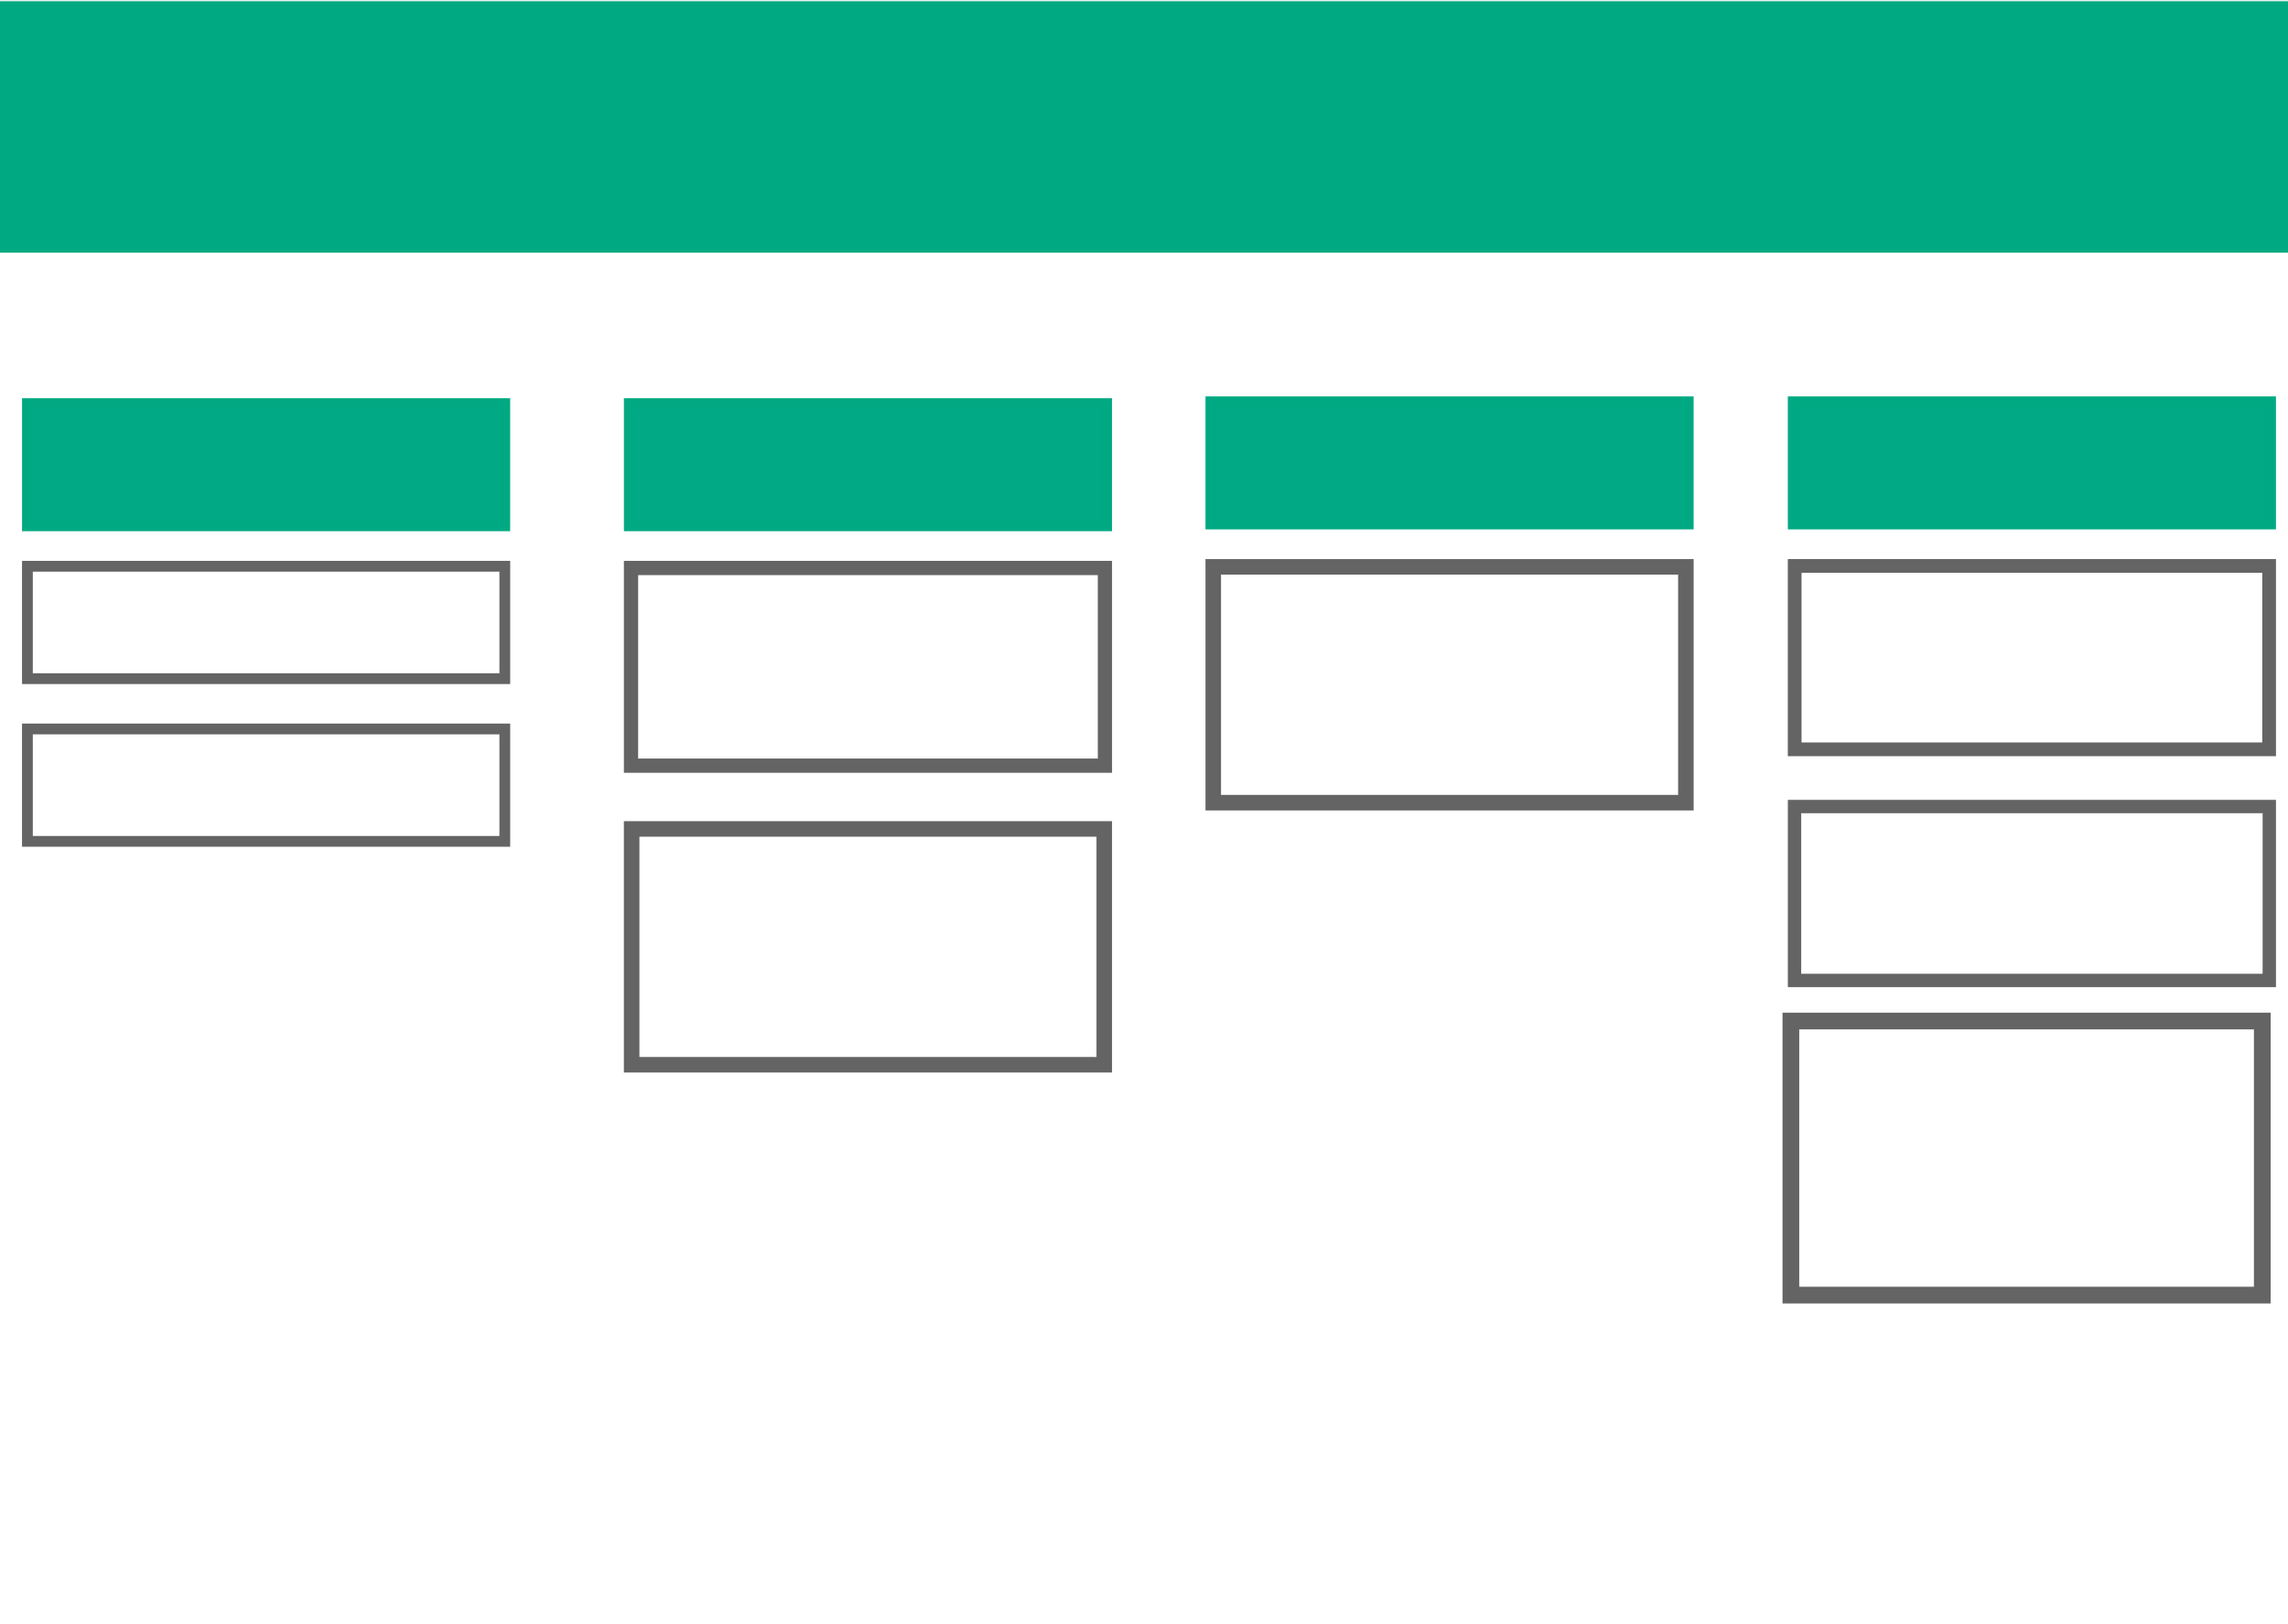
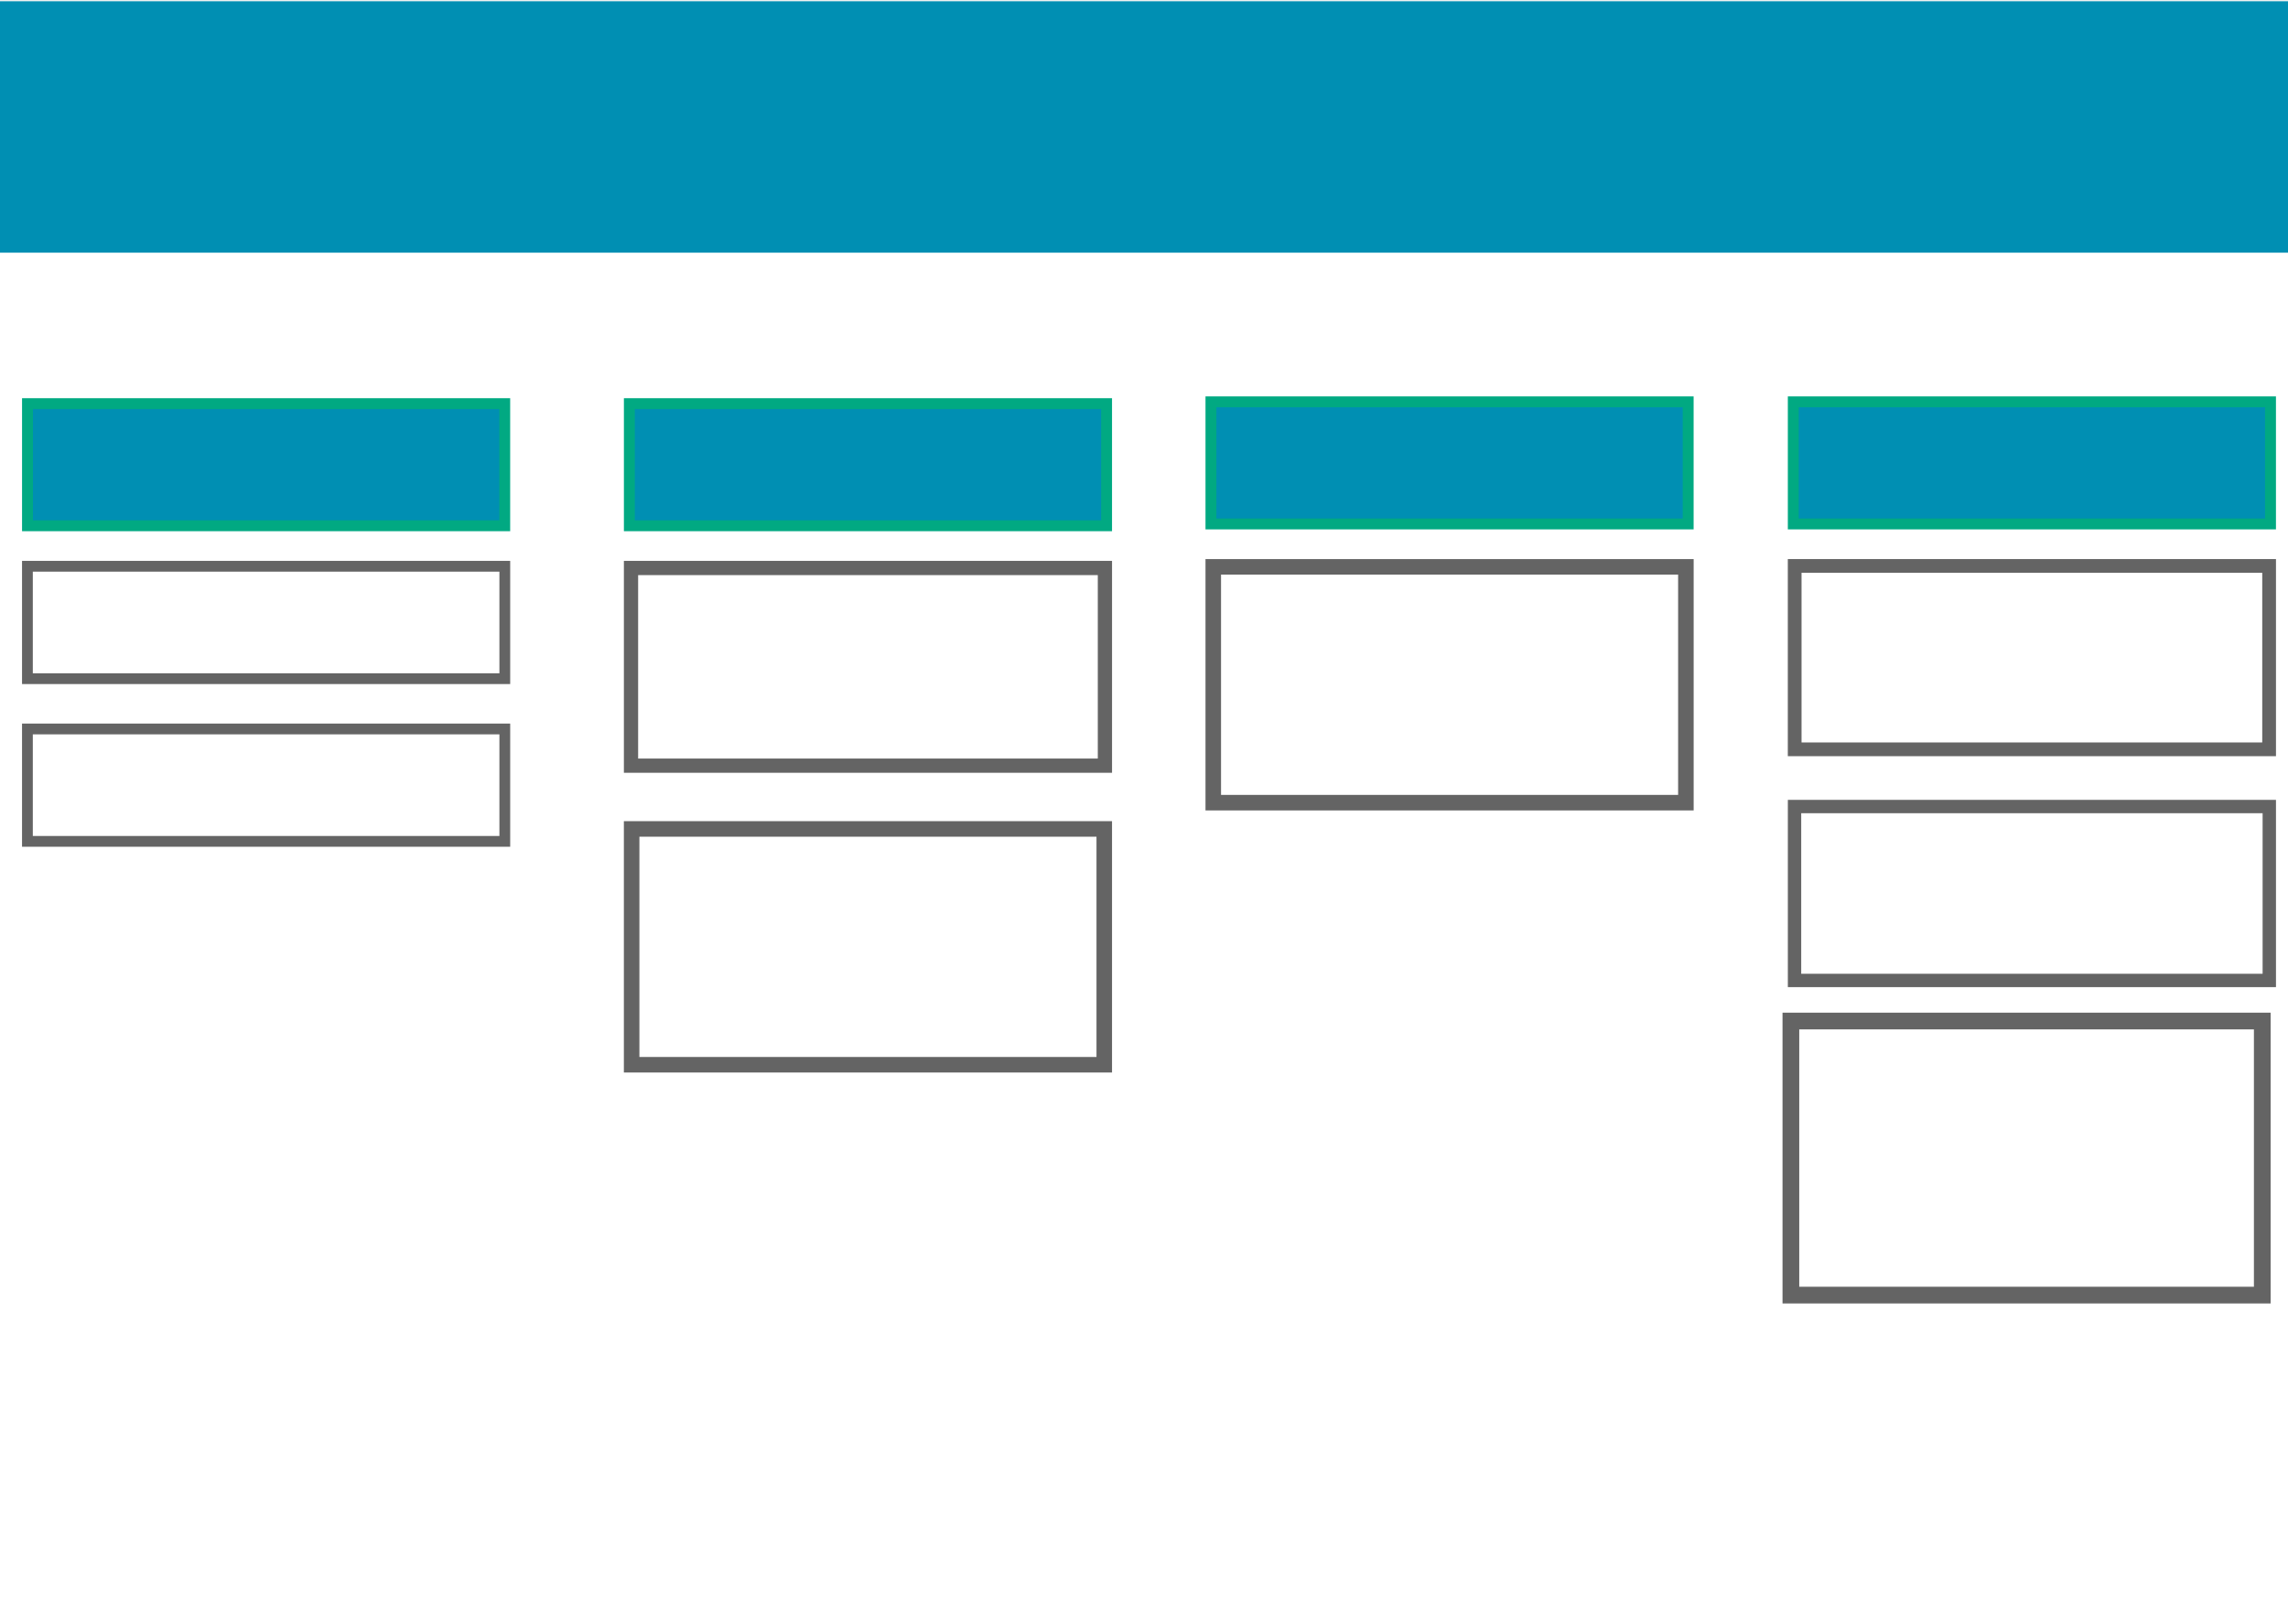
<svg xmlns="http://www.w3.org/2000/svg" width="62mm" height="44mm" viewBox="0 0 62 44" version="1.1" id="svg8">
  <defs id="defs2" />
  <g id="layer2">
    <rect style="fill:#ffffff;fill-opacity:1;stroke-width:0.265" id="rect905" width="62.14" height="44.901" x="-2.7815501e-008" y="0.034" ry="6.0840784e-007" />
-     <rect style="fill:#01a985;fill-opacity:1;stroke:#01a982;stroke-width:0.295;stroke-opacity:1" id="rect2313-8" width="12.932" height="3.31" x="17.054" y="10.941" ry="6.0282247e-007" />
+     <rect style="fill:#008fb3;fill-opacity:1;stroke:#01a982;stroke-width:0.295;stroke-opacity:1" id="rect2313-8" width="12.932" height="3.31" x="17.054" y="10.941" ry="6.0282247e-007" />
    <rect style="fill:none;fill-opacity:1;stroke:#646464;stroke-width:0.386;stroke-miterlimit:4;stroke-dasharray:none;stroke-dashoffset:0;stroke-opacity:1" id="rect2315-3" width="12.842" height="5.358" x="17.099" y="15.396" ry="1.0606209e-006" />
    <rect style="fill:none;fill-opacity:1;stroke:#646464;stroke-width:0.421;stroke-miterlimit:4;stroke-dasharray:none;stroke-dashoffset:0;stroke-opacity:1" id="rect2315-0-1" width="12.807" height="6.392" x="17.116" y="22.469" ry="1.2653086e-006" />
  </g>
  <g id="layer1" transform="translate(0,-253)">
-     <rect style="fill:#01a982;fill-opacity:1;stroke-width:0.265" id="rect815" width="62.14" height="6.815" x="0" y="253.034" />
-     <rect style="fill:#01a985;fill-opacity:1;stroke:#01a982;stroke-width:0.295;stroke-opacity:1" id="rect2313" width="12.932" height="3.31" x="0.745" y="263.941" ry="6.0282241e-007" />
+     <rect style="fill:#008fb3;fill-opacity:1;stroke-width:0.265" id="rect815" width="62.14" height="6.815" x="0" y="253.034" />
+     <rect style="fill:#008fb3;fill-opacity:1;stroke:#01a982;stroke-width:0.295;stroke-opacity:1" id="rect2313" width="12.932" height="3.31" x="0.745" y="263.941" ry="6.0282241e-007" />
    <rect style="fill:none;fill-opacity:1;stroke:#646464;stroke-width:0.292;stroke-miterlimit:4;stroke-dasharray:none;stroke-dashoffset:0;stroke-opacity:1" id="rect2315" width="12.936" height="3.047" x="0.743" y="268.349" ry="6.0305382e-007" />
    <rect style="fill:none;fill-opacity:1;stroke:#646464;stroke-width:0.292;stroke-miterlimit:4;stroke-dasharray:none;stroke-dashoffset:0;stroke-opacity:1" id="rect2315-0" width="12.936" height="3.047" x="0.743" y="272.759" ry="6.0305382e-007" />
-     <rect style="fill:#01a985;fill-opacity:1;stroke:#01a982;stroke-width:0.295;stroke-opacity:1" id="rect2313-8-4" width="12.932" height="3.31" x="48.594" y="263.892" ry="6.0282247e-007" />
+     <rect style="fill:#008fb3;fill-opacity:1;stroke:#01a982;stroke-width:0.295;stroke-opacity:1" id="rect2313-8-4" width="12.932" height="3.31" x="48.594" y="263.892" ry="6.0282247e-007" />
    <rect style="fill:none;fill-opacity:1;stroke:#646464;stroke-width:0.372;stroke-miterlimit:4;stroke-dasharray:none;stroke-dashoffset:0;stroke-opacity:1" id="rect2315-3-6" width="12.856" height="4.971" x="48.632" y="268.34" ry="9.8403302e-007" />
    <rect style="fill:none;fill-opacity:1;stroke:#646464;stroke-width:0.362;stroke-miterlimit:4;stroke-dasharray:none;stroke-dashoffset:0;stroke-opacity:1" id="rect2315-0-1-5" width="12.865" height="4.714" x="48.628" y="274.862" ry="9.3303424e-007" />
-     <rect style="fill:#01a985;fill-opacity:1;stroke:#01a982;stroke-width:0.295;stroke-opacity:1" id="rect2313-4" width="12.932" height="3.31" x="32.814" y="263.892" ry="6.0282247e-007" />
+     <rect style="fill:#008fb3;fill-opacity:1;stroke:#01a982;stroke-width:0.295;stroke-opacity:1" id="rect2313-4" width="12.932" height="3.31" x="32.814" y="263.892" ry="6.0282247e-007" />
    <rect style="fill:none;fill-opacity:1;stroke:#646464;stroke-width:0.421;stroke-miterlimit:4;stroke-dasharray:none;stroke-dashoffset:0;stroke-opacity:1" id="rect2315-5" width="12.807" height="6.392" x="32.877" y="268.365" ry="1.2653086e-006" />
    <rect style="fill:none;fill-opacity:1;stroke:#646464;stroke-width:0.453;stroke-miterlimit:4;stroke-dasharray:none;stroke-dashoffset:0;stroke-opacity:1" id="rect2315-0-10" width="12.774" height="7.429" x="48.529" y="280.676" ry="1.4705385e-006" />
  </g>
</svg>
